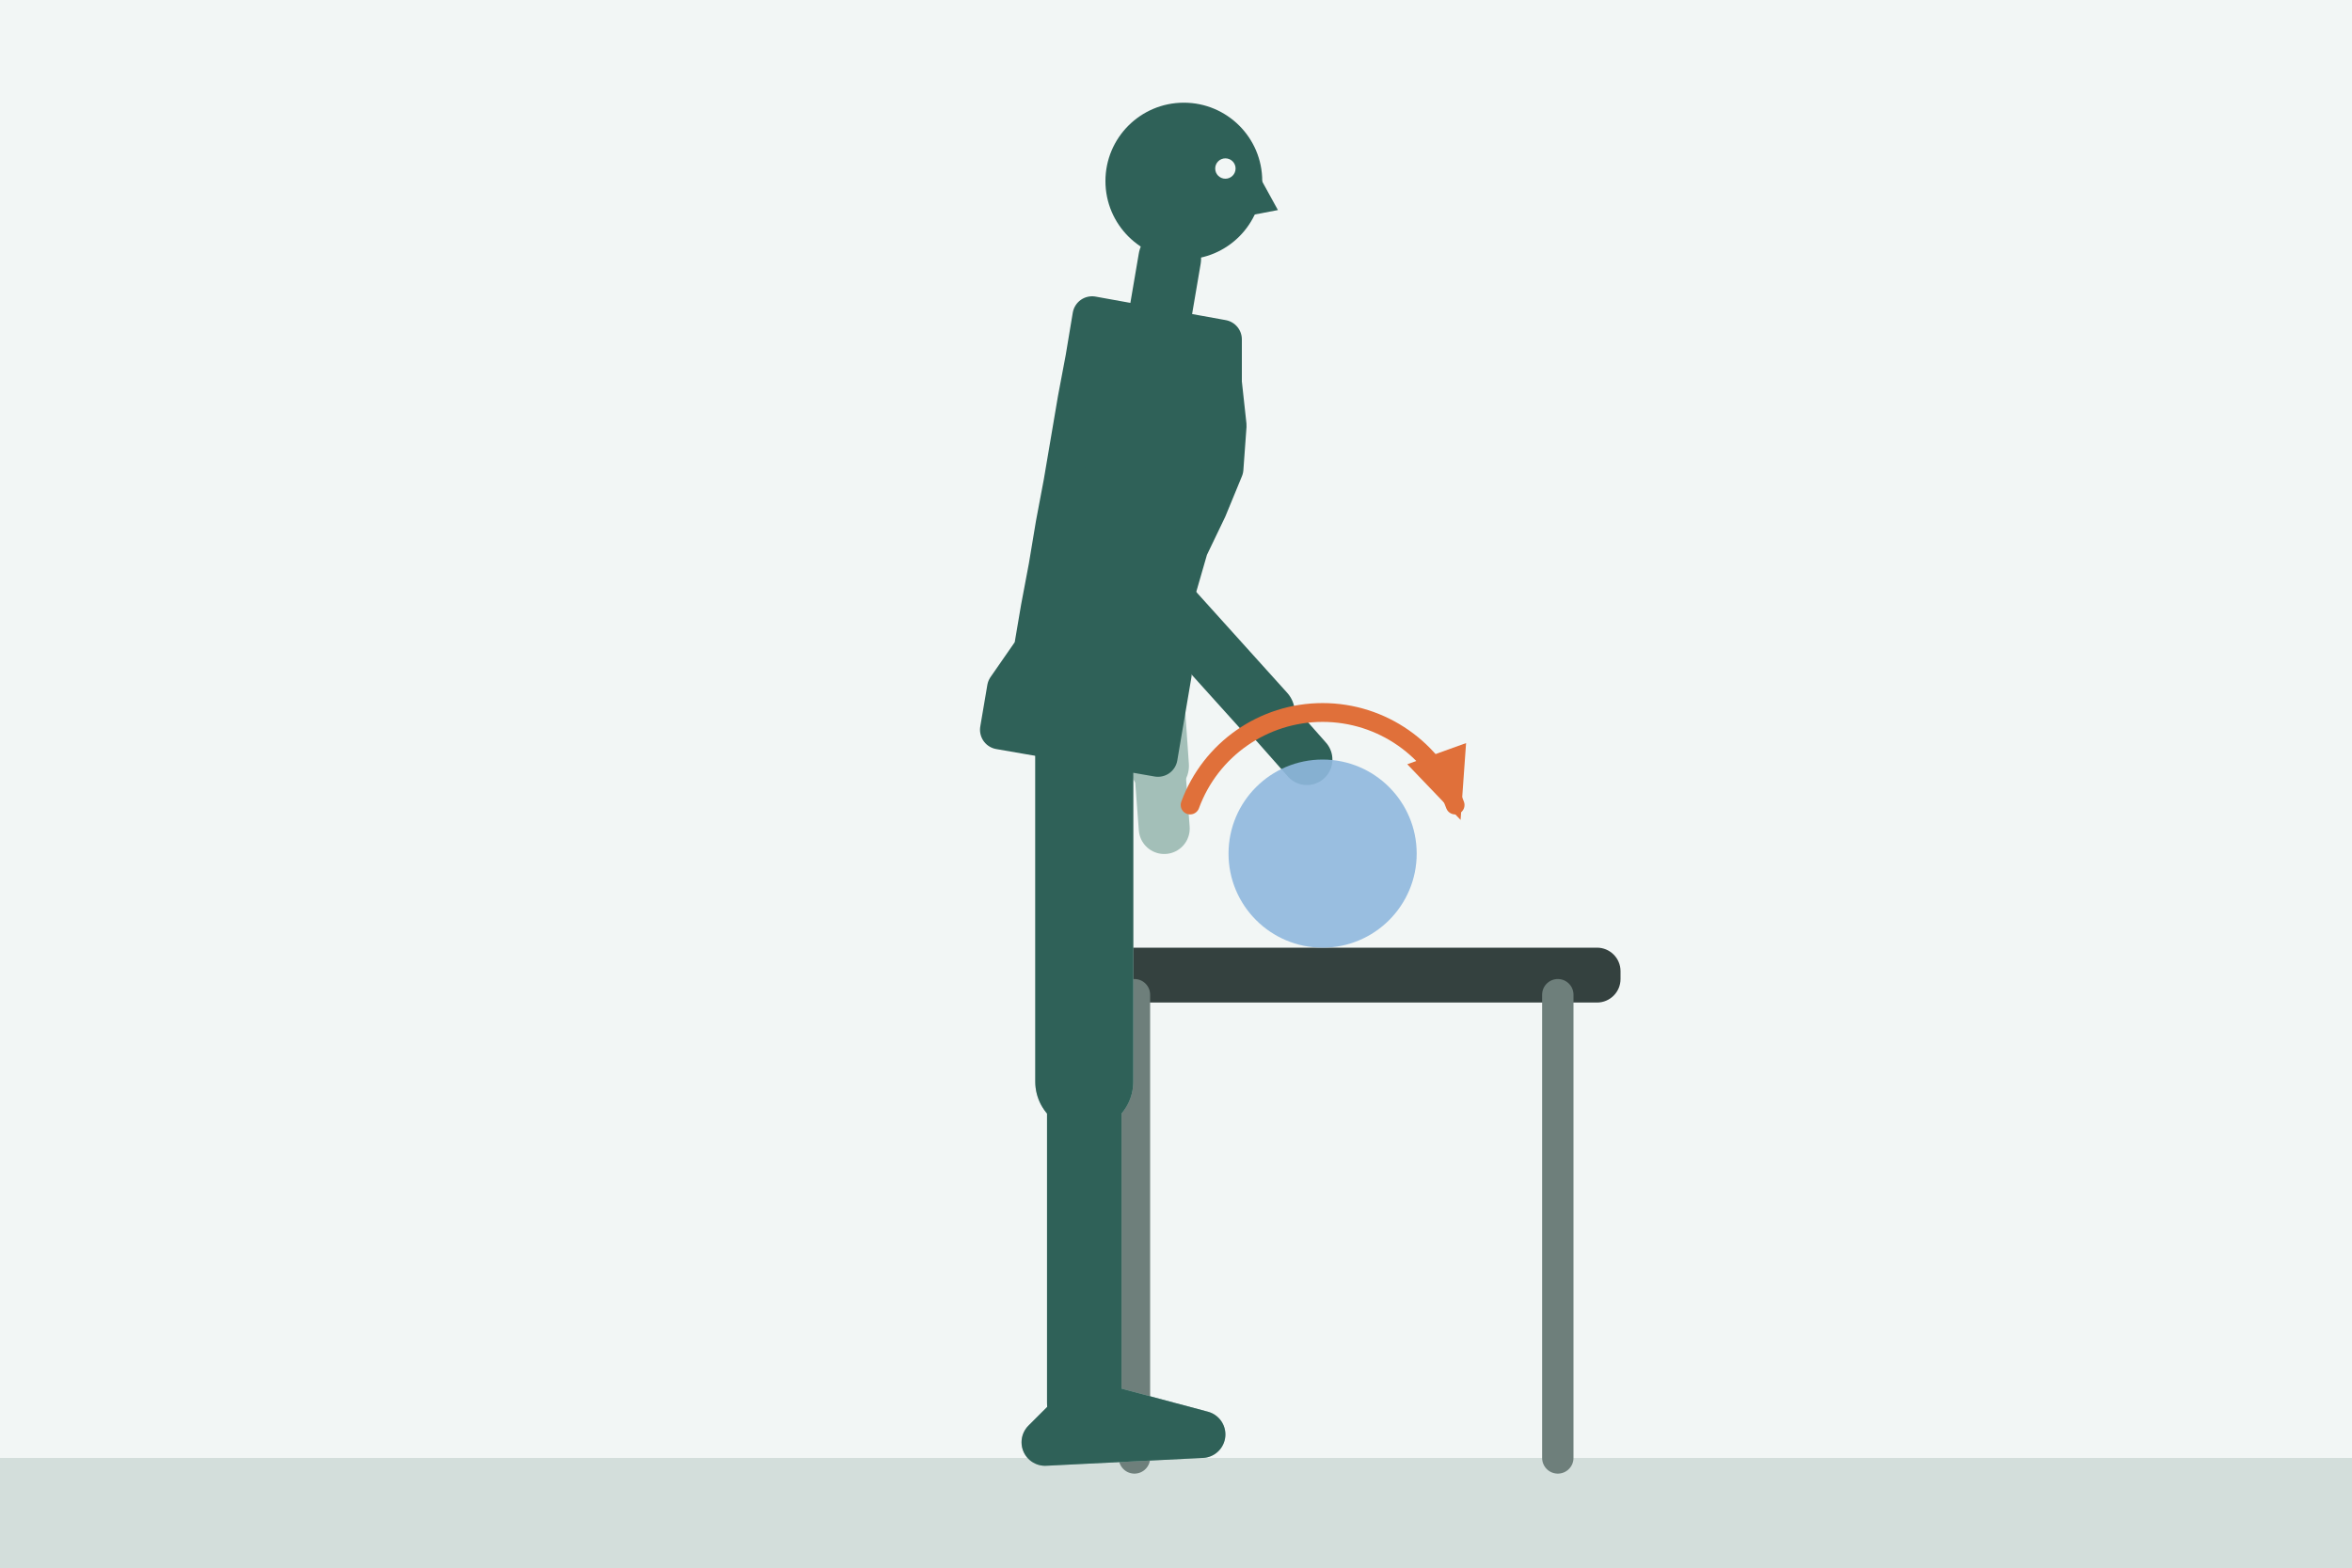
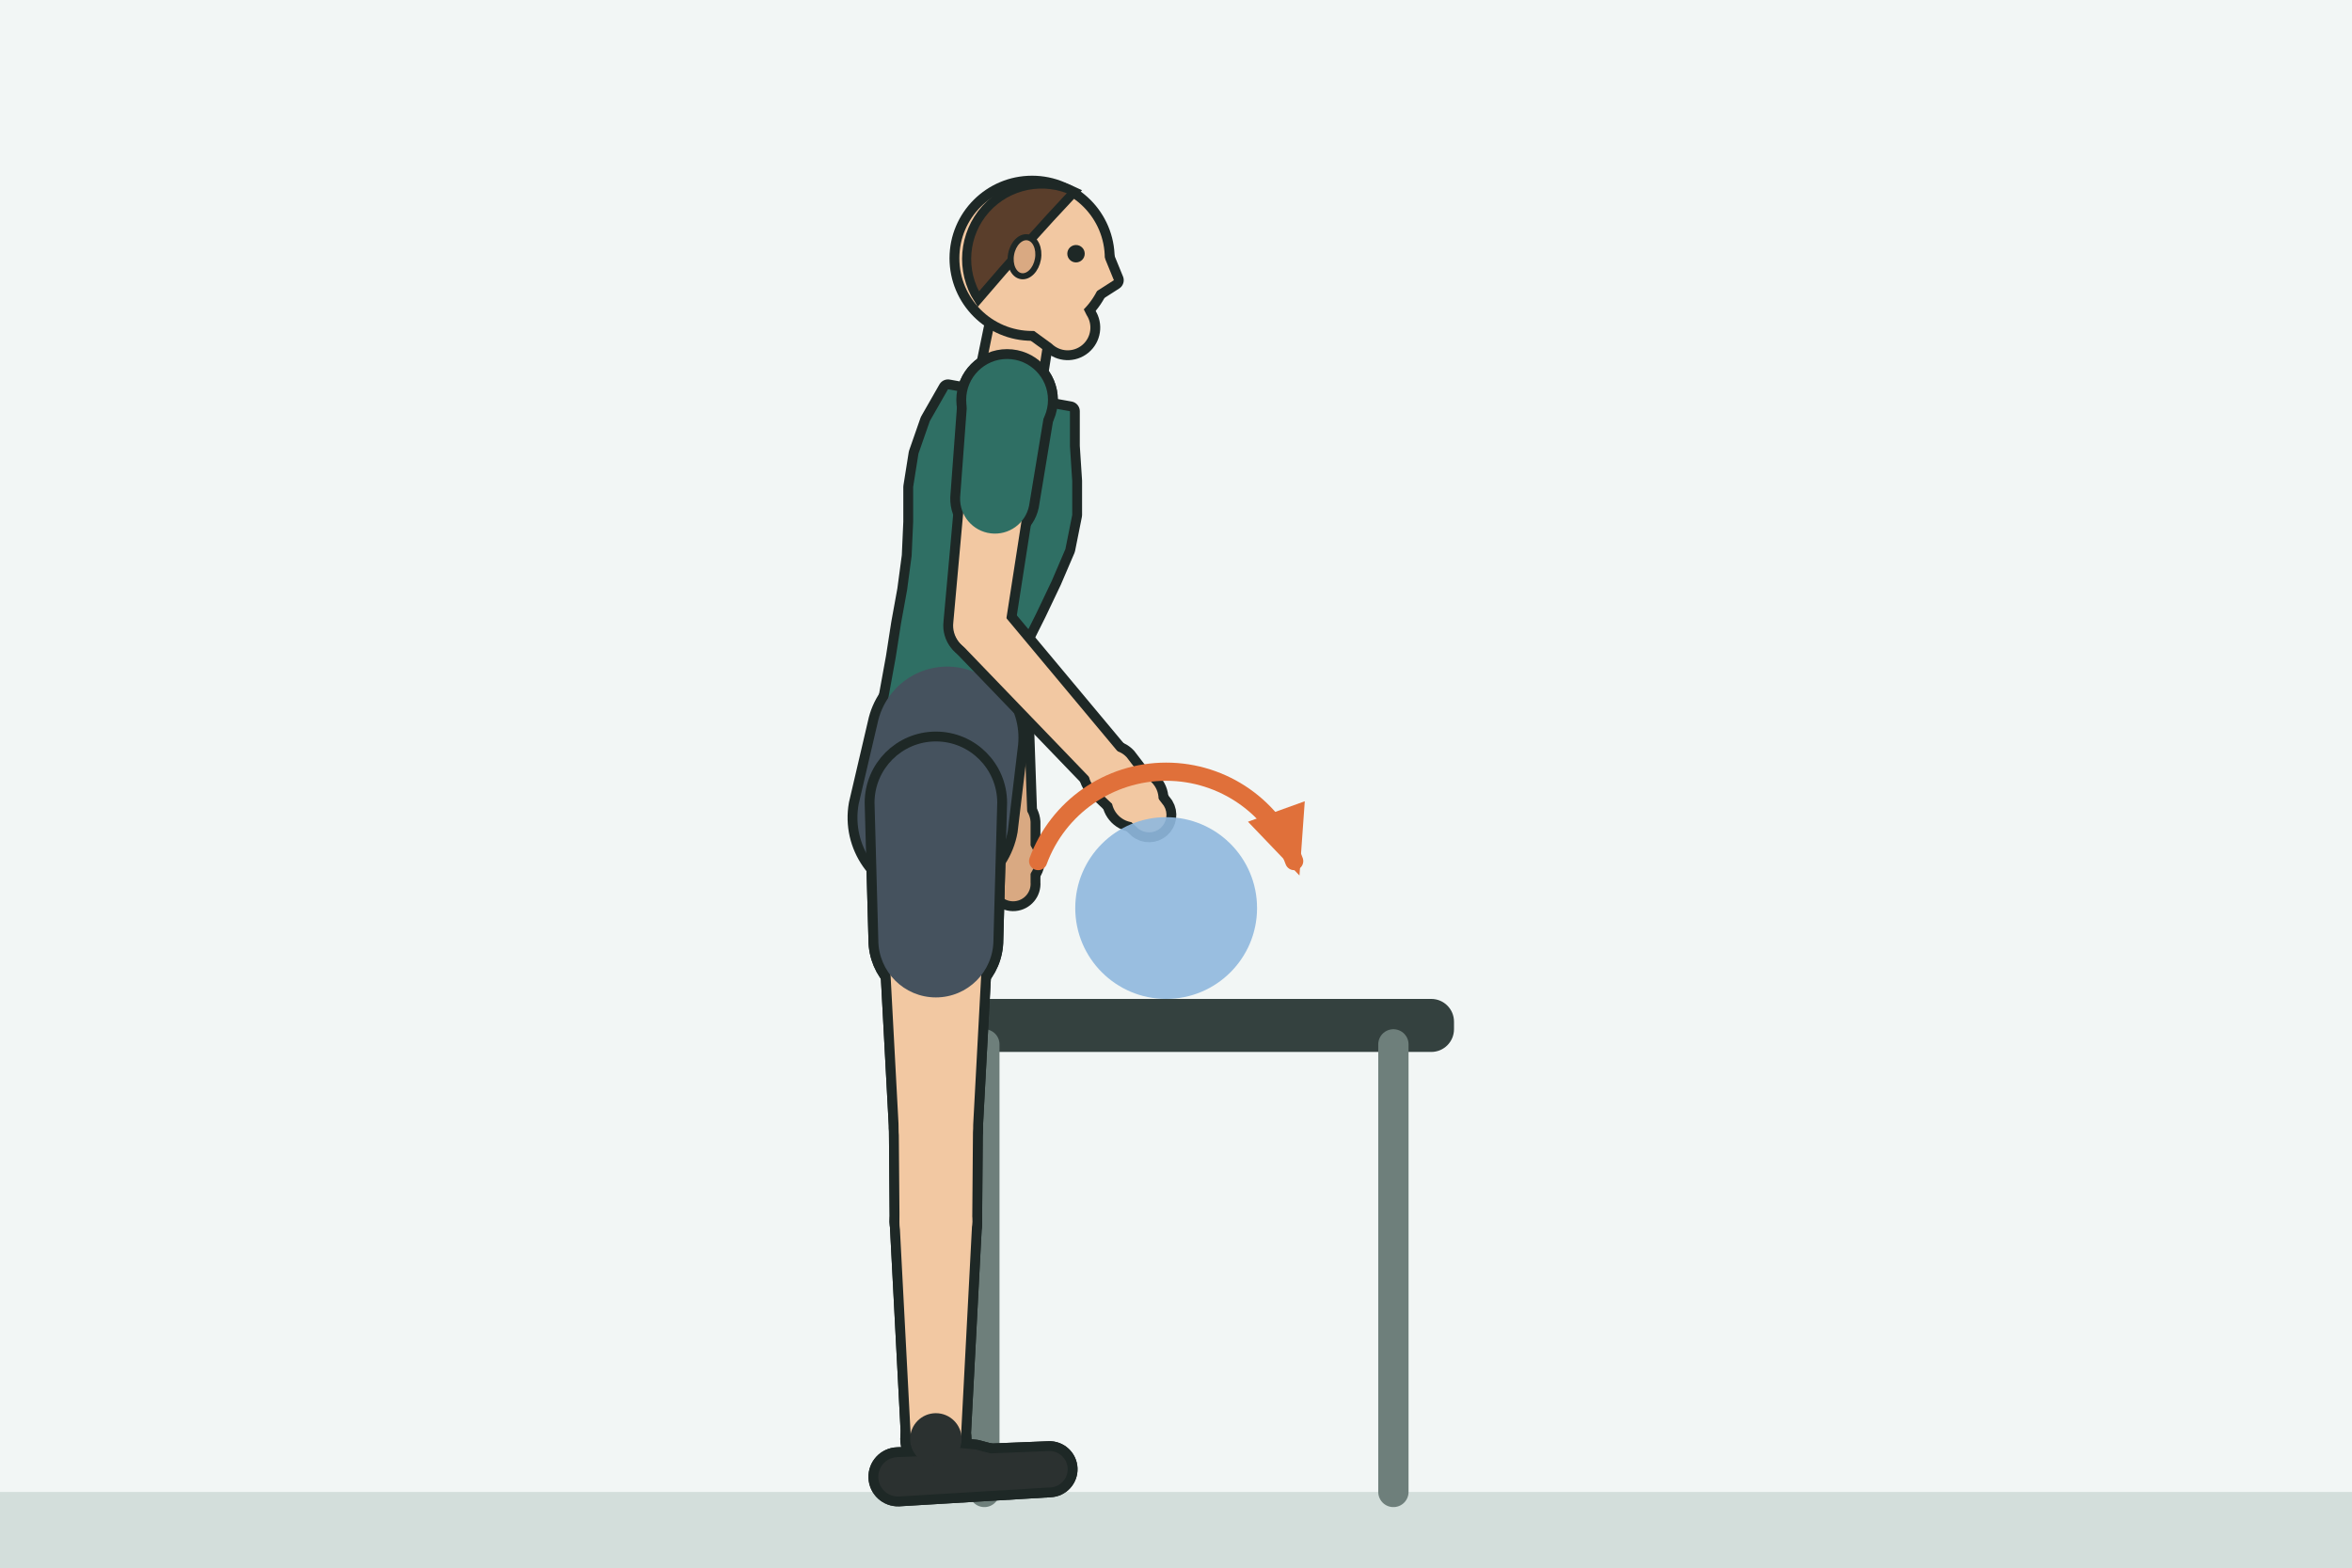
- <svg xmlns="http://www.w3.org/2000/svg" viewBox="0 0 300 200" width="300" height="200" role="img" aria-label="Controllo propriocettivo del polso su palla">
+ <svg xmlns="http://www.w3.org/2000/svg" viewBox="15 -11 310 207" width="300" height="200" role="img" aria-label="Controllo propriocettivo del polso su palla">
  <rect x="-200" y="-200" width="700" height="600" fill="#F2F6F5" />
  <rect x="-200" y="186" width="700" height="200" fill="#B9CBC6" opacity="0.55" />
  <rect x="136.7" y="120.9" width="70" height="7" rx="3" fill="#34413F" />
  <line x1="144.7" y1="126.9" x2="144.7" y2="186" stroke="#6E7F7B" stroke-width="4" stroke-linecap="round" />
  <line x1="198.7" y1="126.9" x2="198.7" y2="186" stroke="#6E7F7B" stroke-width="4" stroke-linecap="round" />
-   <line x1="147.7" y1="41.8" x2="146.1" y2="71.8" stroke="#A3BFB8" stroke-width="9" stroke-linecap="round" />
-   <line x1="146.1" y1="71.8" x2="147.9" y2="97.7" stroke="#A3BFB8" stroke-width="7.5" stroke-linecap="round" />
-   <line x1="147.9" y1="97.7" x2="148.5" y2="105.7" stroke="#A3BFB8" stroke-width="6.5" stroke-linecap="round" />
-   <line x1="138.3" y1="95" x2="138.3" y2="138" stroke="#A3BFB8" stroke-width="12.5" stroke-linecap="round" />
-   <line x1="138.3" y1="138" x2="138.3" y2="179" stroke="#A3BFB8" stroke-width="9.5" stroke-linecap="round" />
-   <path d="M138.3,179 L133.3,184 L153.3,183 Z" fill="#A3BFB8" stroke="#A3BFB8" stroke-width="6" stroke-linejoin="round" />
-   <path d="M147.7,96.6 L148.6,91.3 L149.5,86 L149,80.4 L150.1,75.1 L151.6,69.9 L154,64.9 L156.1,59.8 L156.5,54.3 L155.9,48.8 L155.9,43.3 L139.3,40.3 L138.4,45.7 L137.4,51 L136.5,56.3 L135.6,61.6 L134.6,66.9 L133.7,72.3 L132.7,77.6 L131.8,82.9 L128.4,87.8 L127.5,93.1 Z" fill="#2F6158" stroke="#2F6158" stroke-width="5" stroke-linejoin="round" />
-   <line x1="147.7" y1="41.8" x2="149.2" y2="33" stroke="#2F6158" stroke-width="8" stroke-linecap="round" />
-   <circle cx="151" cy="23.1" r="10" fill="#2F6158" />
-   <path d="M159.7,20.8 L163,26.8 L158.8,27.6 Z" fill="#2F6158" />
-   <circle cx="156.3" cy="21.5" r="1.3" fill="#F2F6F5" />
-   <line x1="138.3" y1="95" x2="138.3" y2="138" stroke="#2F6158" stroke-width="12.5" stroke-linecap="round" />
-   <line x1="138.3" y1="138" x2="138.3" y2="179" stroke="#2F6158" stroke-width="9.5" stroke-linecap="round" />
-   <path d="M138.3,179 L133.3,184 L153.3,183 Z" fill="#2F6158" stroke="#2F6158" stroke-width="6" stroke-linejoin="round" />
-   <line x1="147.7" y1="41.8" x2="144" y2="71.6" stroke="#2F6158" stroke-width="9" stroke-linecap="round" />
-   <line x1="144" y1="71.6" x2="161.4" y2="90.9" stroke="#2F6158" stroke-width="7.5" stroke-linecap="round" />
-   <line x1="161.4" y1="90.9" x2="166.7" y2="96.9" stroke="#2F6158" stroke-width="6.5" stroke-linecap="round" />
+   <path d="M143.3,41.6 L142.7,71.6 A3.4 3.4 0 0 0 149.5,72 L152.1,42.1 A4.4 4.4 0 0 0 143.3,41.6 Z" fill="#D9A982" stroke="#1E2826" stroke-width="2.6" stroke-linejoin="round" />
+   <path d="M142.7,72 L145.4,97.9 A2.5 2.5 0 0 0 150.4,97.5 L149.5,71.5 A3.4 3.4 0 0 0 142.7,72 Z" fill="#D9A982" stroke="#1E2826" stroke-width="2.6" stroke-linejoin="round" />
+   <path d="M145,97.9 L146.2,105.9 A2.3 2.3 0 0 0 150.8,105.5 L150.8,97.5 A2.9 2.9 0 0 0 145,97.9 Z" fill="#D9A982" stroke="#1E2826" stroke-width="2.6" stroke-linejoin="round" />
+   <circle cx="148.3" cy="102.5" r="3.1" fill="#D9A982" stroke="#1E2826" stroke-width="2.6" stroke-linejoin="round" />
+   <circle cx="147.7" cy="41.8" r="5.4" fill="#5E8F86" stroke="#1E2826" stroke-width="2.6" stroke-linejoin="round" />
+   <path d="M142.5,41.5 L142.4,55.1 A4.6 4.6 0 0 0 151.6,55.5 L152.9,42.1 A5.2 5.2 0 0 0 142.5,41.5 Z" fill="#5E8F86" stroke="#1E2826" stroke-width="2.6" stroke-linejoin="round" />
+   <path d="M143.3,41.6 L142.7,71.6 A3.4 3.4 0 0 0 149.5,72 L152.1,42.1 A4.4 4.4 0 0 0 143.3,41.6 Z" fill="#D9A982" />
+   <path d="M142.7,72 L145.4,97.9 A2.5 2.5 0 0 0 150.4,97.5 L149.5,71.5 A3.4 3.4 0 0 0 142.7,72 Z" fill="#D9A982" />
+   <path d="M145,97.9 L146.2,105.9 A2.3 2.3 0 0 0 150.8,105.5 L150.8,97.5 A2.9 2.9 0 0 0 145,97.9 Z" fill="#D9A982" />
+   <circle cx="148.3" cy="102.5" r="3.1" fill="#D9A982" />
+   <circle cx="147.7" cy="41.8" r="5.4" fill="#5E8F86" />
+   <path d="M142.5,41.5 L142.4,55.1 A4.6 4.6 0 0 0 151.6,55.5 L152.9,42.1 A5.2 5.2 0 0 0 142.5,41.5 Z" fill="#5E8F86" />
+   <path d="M131.1,95 L133.4,138 A4.9 4.9 0 0 0 143.2,138 L145.5,95 A7.2 7.2 0 0 0 131.1,95 Z" fill="#D9A982" stroke="#1E2826" stroke-width="2.6" stroke-linejoin="round" />
+   <path d="M133.4,138 L133.5,150.3 A4.8 4.8 0 0 0 143.1,150.3 L143.2,138 A4.9 4.9 0 0 0 133.4,138 Z" fill="#D9A982" stroke="#1E2826" stroke-width="2.6" stroke-linejoin="round" />
+   <path d="M133.5,150.3 L135,179 A3.3 3.3 0 0 0 141.6,179 L143.1,150.3 A4.8 4.8 0 0 0 133.5,150.3 Z" fill="#D9A982" stroke="#1E2826" stroke-width="2.6" stroke-linejoin="round" />
+   <path d="M137.6,179.8 L133.3,184 L153.3,183 L143.6,180.4 Z" fill="#5D6463" stroke="#1E2826" stroke-width="2.6" stroke-linejoin="round" />
+   <path d="M133.4,186.6 L153.4,185.4 A2.4 2.4 0 0 0 153.2,180.6 L133.2,181.4 A2.6 2.6 0 0 0 133.4,186.6 Z" fill="#5D6463" stroke="#1E2826" stroke-width="2.6" stroke-linejoin="round" />
+   <circle cx="138.3" cy="179" r="3.4" fill="#5D6463" stroke="#1E2826" stroke-width="2.6" stroke-linejoin="round" />
+   <circle cx="138.3" cy="95" r="7.8" fill="#7D8892" stroke="#1E2826" stroke-width="2.6" stroke-linejoin="round" />
+   <path d="M130.2,95 L130.7,113.1 A7.6 7.6 0 0 0 145.9,113.1 L146.4,95 A8.1 8.1 0 0 0 130.2,95 Z" fill="#7D8892" stroke="#1E2826" stroke-width="2.6" stroke-linejoin="round" />
+   <path d="M131.1,95 L133.4,138 A4.9 4.9 0 0 0 143.2,138 L145.5,95 A7.2 7.2 0 0 0 131.1,95 Z" fill="#D9A982" />
+   <path d="M133.4,138 L133.5,150.3 A4.8 4.8 0 0 0 143.1,150.3 L143.2,138 A4.9 4.9 0 0 0 133.4,138 Z" fill="#D9A982" />
+   <path d="M133.5,150.3 L135,179 A3.3 3.3 0 0 0 141.6,179 L143.1,150.3 A4.8 4.8 0 0 0 133.5,150.3 Z" fill="#D9A982" />
+   <path d="M137.6,179.8 L133.3,184 L153.3,183 L143.6,180.4 Z" fill="#5D6463" />
+   <path d="M133.4,186.6 L153.4,185.4 A2.4 2.4 0 0 0 153.2,180.6 L133.2,181.4 A2.6 2.6 0 0 0 133.4,186.6 Z" fill="#5D6463" />
+   <circle cx="138.3" cy="179" r="3.4" fill="#5D6463" />
+   <circle cx="138.3" cy="95" r="7.8" fill="#7D8892" />
+   <path d="M130.2,95 L130.7,113.1 A7.6 7.6 0 0 0 145.9,113.1 L146.4,95 A8.1 8.1 0 0 0 130.2,95 Z" fill="#7D8892" />
+   <path d="M151.2,42.4 L152.6,33.5 A3.4 3.4 0 0 0 145.9,32.4 L144.1,41.2 A3.6 3.6 0 0 0 151.2,42.4 Z" fill="#F2C8A2" stroke="#1E2826" stroke-width="2.6" stroke-linejoin="round" />
+   <path d="M151.2,42.4 L152.6,33.5 A3.4 3.4 0 0 0 145.9,32.4 L144.1,41.2 A3.6 3.6 0 0 0 151.2,42.4 Z" fill="#F2C8A2" />
+   <path d="M146.2,96.4 L147,92 L147.6,87.5 L147.9,83 L148.2,78.5 L149.5,74.1 L151.6,69.9 L153.6,65.7 L155.4,61.5 L156.3,57 L156.3,52.5 L156,47.9 L156,43.3 L139.9,40.4 L137.5,44.6 L136,48.9 L135.3,53.3 L135.3,57.9 L135.1,62.4 L134.5,66.9 L133.7,71.3 L133,75.8 L132.2,80.2 L131.4,84.6 L130.6,89.1 L129.8,93.5 Z" fill="#2F6F64" stroke="#1E2826" stroke-width="2.6" stroke-linejoin="round" />
+   <path d="M147.8,98.7 L149.1,87.8 A9.4 9.4 0 0 0 130.6,84.5 L128.1,95.2 A10 10 0 0 0 147.8,98.7 Z" fill="#45525E" stroke="#1E2826" stroke-width="2.6" stroke-linejoin="round" />
+   <path d="M146.2,96.4 L147,92 L147.6,87.5 L147.9,83 L148.2,78.5 L149.5,74.1 L151.6,69.9 L153.6,65.7 L155.4,61.5 L156.3,57 L156.3,52.5 L156,47.9 L156,43.3 L139.9,40.4 L137.5,44.6 L136,48.9 L135.3,53.3 L135.3,57.9 L135.1,62.4 L134.5,66.9 L133.7,71.3 L133,75.8 L132.2,80.2 L131.4,84.6 L130.6,89.1 L129.8,93.5 Z" fill="#2F6F64" />
+   <path d="M147.8,98.7 L149.1,87.8 A9.4 9.4 0 0 0 130.6,84.5 L128.1,95.2 A10 10 0 0 0 147.8,98.7 Z" fill="#45525E" />
+   <circle cx="151" cy="23.1" r="9.6" fill="#F2C8A2" stroke="#1E2826" stroke-width="2.6" stroke-linejoin="round" />
+   <path d="M160,21.6 L161.8,26 L159.3,27.6 Z" fill="#F2C8A2" stroke="#1E2826" stroke-width="2.6" stroke-linejoin="round" />
+   <path d="M146.6,29.3 L153.6,34.4 A3 3 0 0 0 158.2,30.6 L154.3,22.8 A5 5 0 0 0 146.6,29.3 Z" fill="#F2C8A2" stroke="#1E2826" stroke-width="2.6" stroke-linejoin="round" />
+   <circle cx="151" cy="23.1" r="9.6" fill="#F2C8A2" />
+   <path d="M160,21.6 L161.8,26 L159.3,27.6 Z" fill="#F2C8A2" />
+   <path d="M146.6,29.3 L153.6,34.4 A3 3 0 0 0 158.2,30.6 L154.3,22.8 A5 5 0 0 0 146.6,29.3 Z" fill="#F2C8A2" />
+   <path d="M156.6,14.3 A9.9 9.9 0 0 0 143.9,28.5 Q150.3,21 156.6,14.3 Z" fill="#5A3E2B" stroke="#1E2826" stroke-width="1.2" />
+   <circle cx="156.8" cy="22.5" r="1.15" fill="#1E2826" />
+   <ellipse cx="150" cy="22.9" rx="1.8" ry="2.6" transform="rotate(-170 150 22.9)" fill="#D9A982" stroke="#1E2826" stroke-width="0.8" />
+   <path d="M131.1,95 L133.4,138 A4.9 4.9 0 0 0 143.2,138 L145.5,95 A7.2 7.2 0 0 0 131.1,95 Z" fill="#F2C8A2" stroke="#1E2826" stroke-width="2.6" stroke-linejoin="round" />
+   <path d="M133.4,138 L133.5,150.3 A4.8 4.8 0 0 0 143.1,150.3 L143.2,138 A4.9 4.9 0 0 0 133.4,138 Z" fill="#F2C8A2" stroke="#1E2826" stroke-width="2.6" stroke-linejoin="round" />
+   <path d="M133.5,150.3 L135,179 A3.3 3.3 0 0 0 141.6,179 L143.1,150.3 A4.8 4.8 0 0 0 133.5,150.3 Z" fill="#F2C8A2" stroke="#1E2826" stroke-width="2.6" stroke-linejoin="round" />
+   <path d="M137.6,179.8 L133.3,184 L153.3,183 L143.6,180.4 Z" fill="#2B3130" stroke="#1E2826" stroke-width="2.6" stroke-linejoin="round" />
+   <path d="M133.4,186.6 L153.4,185.4 A2.4 2.4 0 0 0 153.2,180.6 L133.2,181.4 A2.6 2.6 0 0 0 133.4,186.6 Z" fill="#2B3130" stroke="#1E2826" stroke-width="2.6" stroke-linejoin="round" />
+   <circle cx="138.3" cy="179" r="3.4" fill="#2B3130" stroke="#1E2826" stroke-width="2.6" stroke-linejoin="round" />
+   <circle cx="138.3" cy="95" r="7.8" fill="#45525E" stroke="#1E2826" stroke-width="2.6" stroke-linejoin="round" />
+   <path d="M130.2,95 L130.7,113.1 A7.6 7.6 0 0 0 145.9,113.1 L146.4,95 A8.1 8.1 0 0 0 130.2,95 Z" fill="#45525E" stroke="#1E2826" stroke-width="2.6" stroke-linejoin="round" />
+   <path d="M131.1,95 L133.4,138 A4.9 4.9 0 0 0 143.2,138 L145.5,95 A7.2 7.2 0 0 0 131.1,95 Z" fill="#F2C8A2" />
+   <path d="M133.4,138 L133.5,150.3 A4.8 4.8 0 0 0 143.1,150.3 L143.2,138 A4.9 4.9 0 0 0 133.4,138 Z" fill="#F2C8A2" />
+   <path d="M133.5,150.3 L135,179 A3.3 3.3 0 0 0 141.6,179 L143.1,150.3 A4.8 4.8 0 0 0 133.5,150.3 Z" fill="#F2C8A2" />
+   <path d="M137.6,179.8 L133.3,184 L153.3,183 L143.6,180.4 Z" fill="#2B3130" />
+   <path d="M133.4,186.6 L153.4,185.4 A2.4 2.4 0 0 0 153.2,180.6 L133.2,181.4 A2.6 2.6 0 0 0 133.4,186.6 Z" fill="#2B3130" />
+   <circle cx="138.3" cy="179" r="3.4" fill="#2B3130" />
+   <circle cx="138.3" cy="95" r="7.8" fill="#45525E" />
+   <path d="M130.2,95 L130.7,113.1 A7.6 7.6 0 0 0 145.9,113.1 L146.4,95 A8.1 8.1 0 0 0 130.2,95 Z" fill="#45525E" />
+   <path d="M143.3,41.3 L140.6,71.2 A3.4 3.4 0 0 0 147.4,72 L152,42.4 A4.4 4.4 0 0 0 143.3,41.3 Z" fill="#F2C8A2" stroke="#1E2826" stroke-width="2.6" stroke-linejoin="round" />
+   <path d="M141.5,73.9 L159.5,92.6 A2.5 2.5 0 0 0 163.2,89.3 L146.5,69.3 A3.4 3.4 0 0 0 141.5,73.9 Z" fill="#F2C8A2" stroke="#1E2826" stroke-width="2.6" stroke-linejoin="round" />
+   <path d="M159.2,92.9 L165,98.4 A2.3 2.3 0 0 0 168.4,95.4 L163.5,89 A2.9 2.9 0 0 0 159.2,92.9 Z" fill="#F2C8A2" stroke="#1E2826" stroke-width="2.6" stroke-linejoin="round" />
+   <circle cx="164.6" cy="94.5" r="3.1" fill="#F2C8A2" stroke="#1E2826" stroke-width="2.6" stroke-linejoin="round" />
+   <circle cx="147.7" cy="41.8" r="5.4" fill="#2F6F64" stroke="#1E2826" stroke-width="2.6" stroke-linejoin="round" />
+   <path d="M142.5,41.2 L141.5,54.7 A4.6 4.6 0 0 0 150.6,55.8 L152.8,42.5 A5.2 5.2 0 0 0 142.5,41.2 Z" fill="#2F6F64" stroke="#1E2826" stroke-width="2.6" stroke-linejoin="round" />
+   <path d="M143.3,41.3 L140.6,71.2 A3.4 3.4 0 0 0 147.4,72 L152,42.4 A4.4 4.4 0 0 0 143.3,41.3 Z" fill="#F2C8A2" />
+   <path d="M141.5,73.9 L159.5,92.6 A2.5 2.5 0 0 0 163.2,89.3 L146.5,69.3 A3.4 3.4 0 0 0 141.5,73.9 Z" fill="#F2C8A2" />
+   <path d="M159.2,92.9 L165,98.4 A2.3 2.3 0 0 0 168.4,95.4 L163.5,89 A2.9 2.9 0 0 0 159.2,92.9 Z" fill="#F2C8A2" />
+   <circle cx="164.6" cy="94.5" r="3.1" fill="#F2C8A2" />
+   <circle cx="147.7" cy="41.8" r="5.4" fill="#2F6F64" />
+   <path d="M142.5,41.2 L141.5,54.7 A4.6 4.6 0 0 0 150.6,55.8 L152.8,42.5 A5.2 5.2 0 0 0 142.5,41.2 Z" fill="#2F6F64" />
  <circle cx="168.7" cy="108.9" r="12" fill="#8FB8DE" opacity="0.9" />
  <path d="M151.8,102.7 A18,18 0 0 1 185.6,102.7" fill="none" stroke="#E0703A" stroke-width="2.4" stroke-linecap="round" />
  <path d="M186.3,104.6 L179.5,97.5 L187,94.8 Z" fill="#E0703A" />
</svg>
